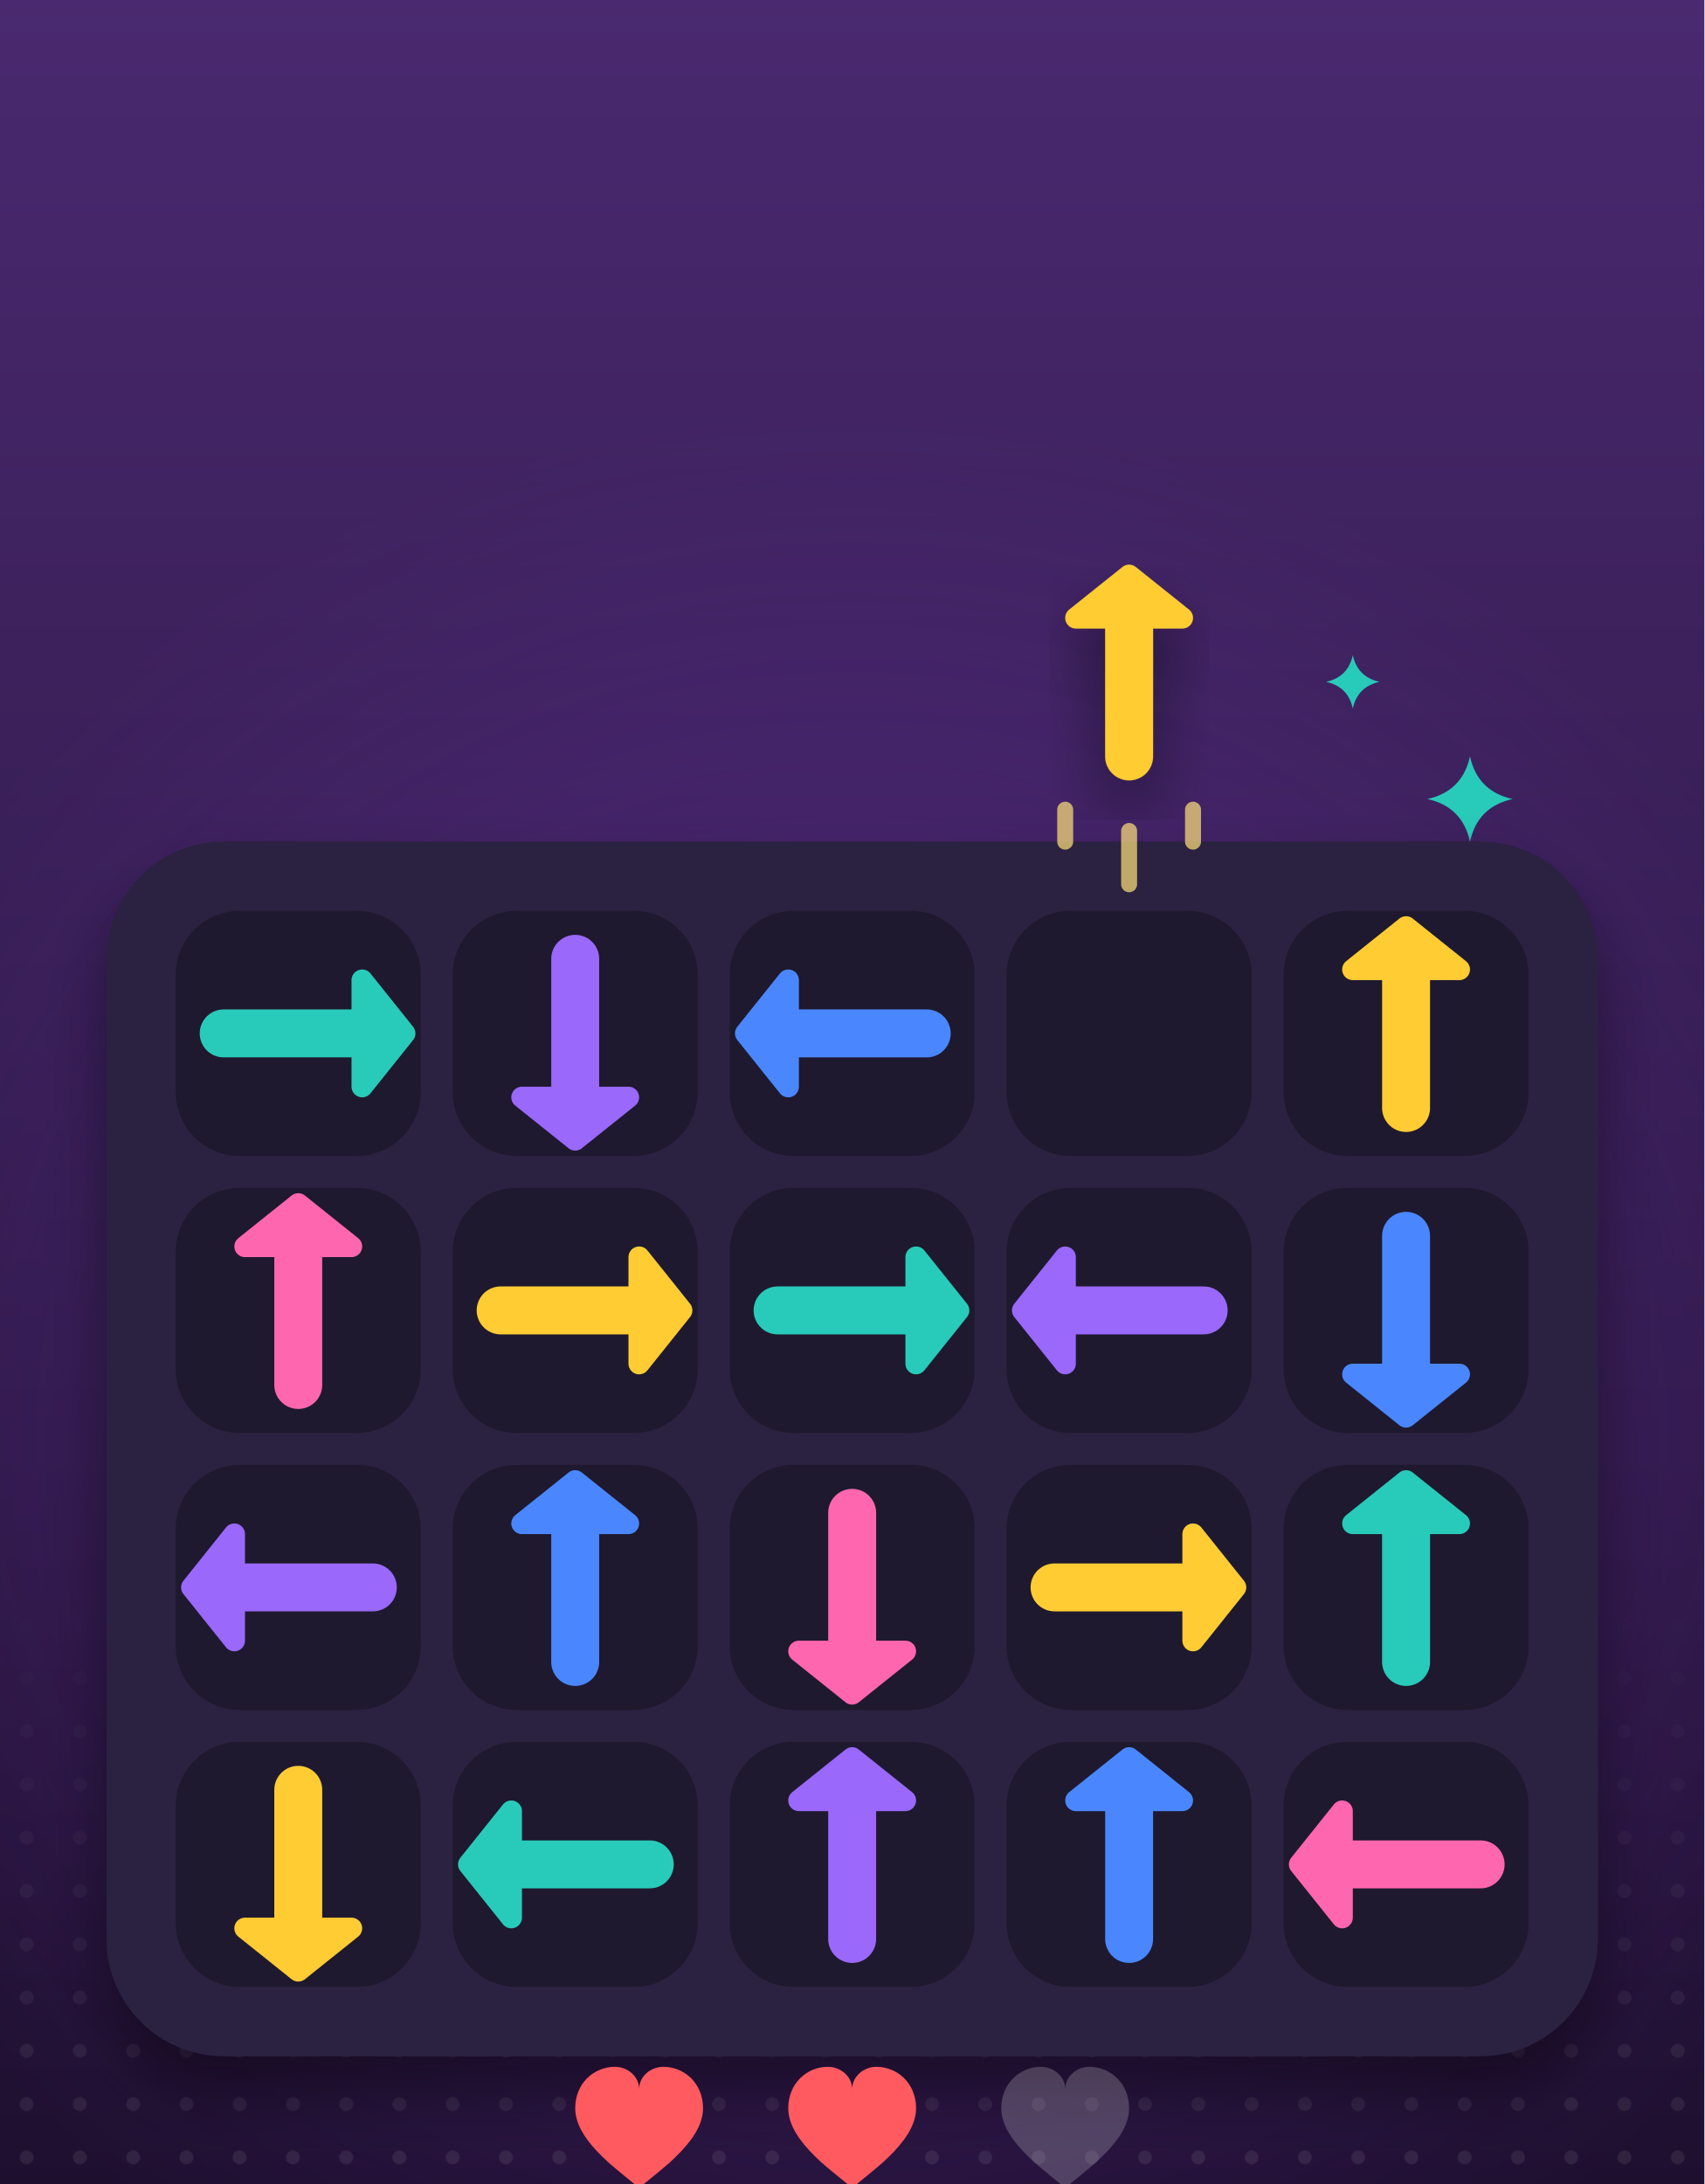
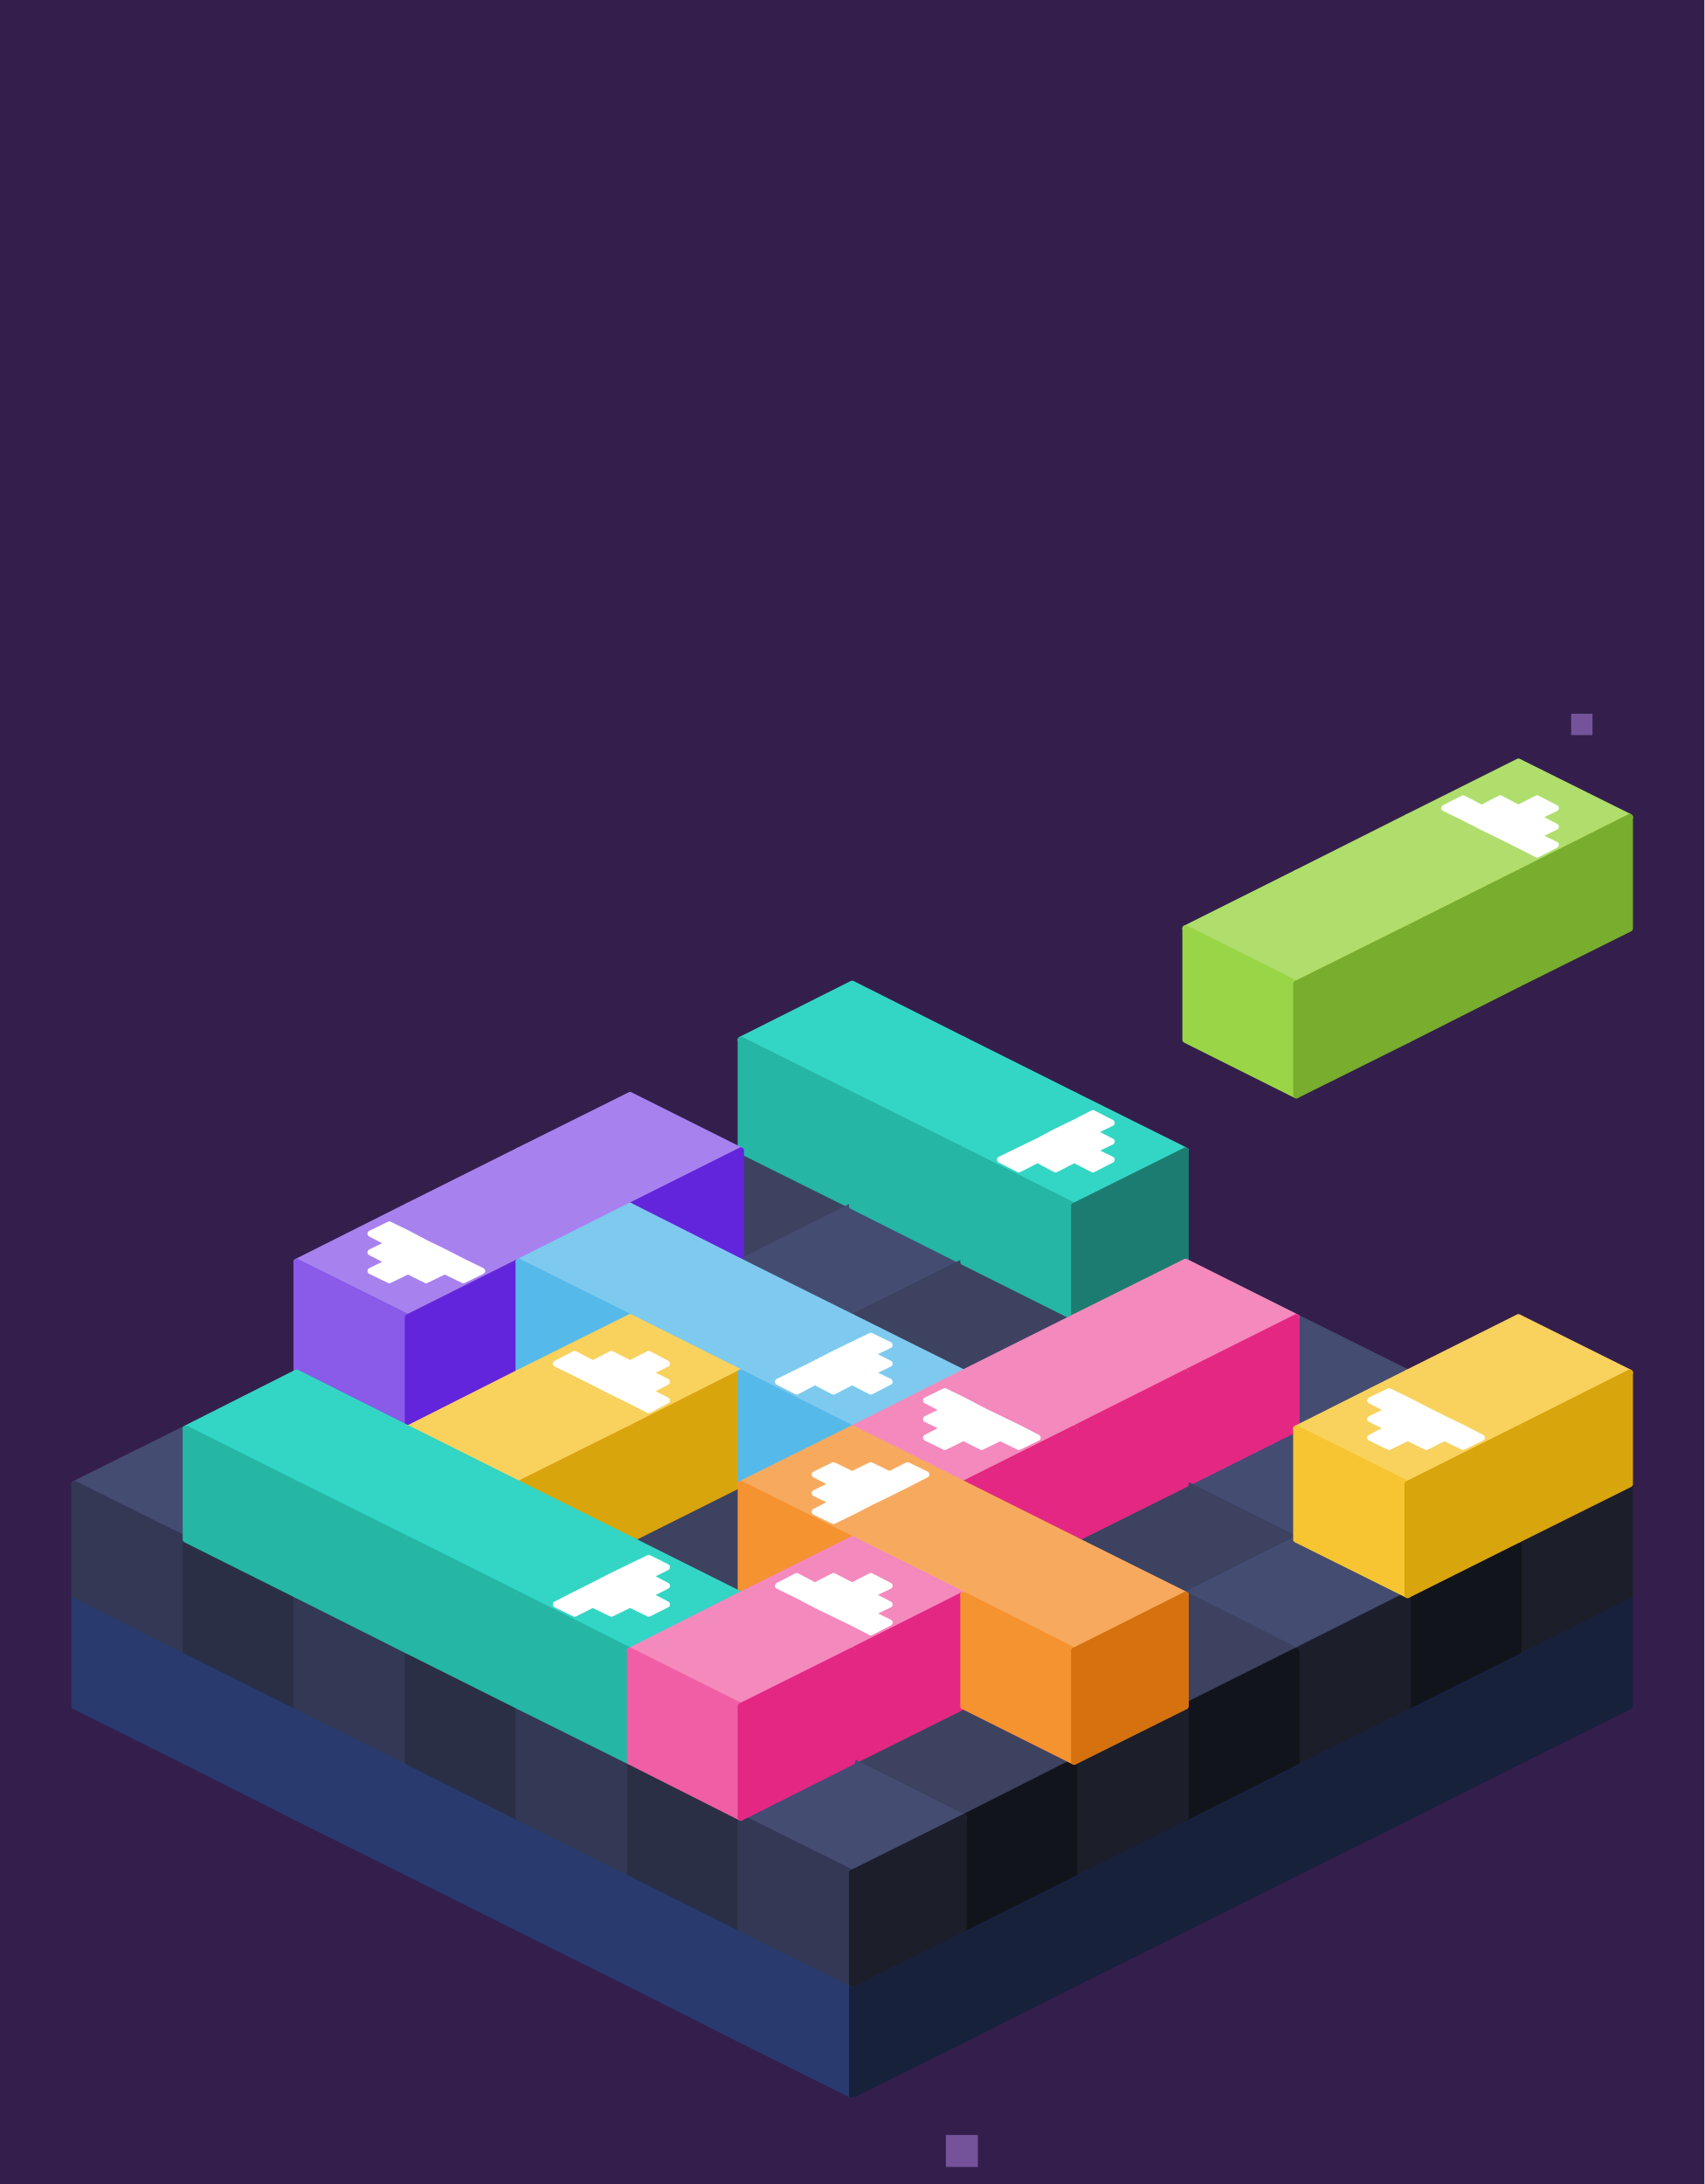
<svg xmlns="http://www.w3.org/2000/svg" viewBox="0 0 320 410" role="img" aria-labelledby="title desc">
-   <defs>
-     <linearGradient id="bg" x1="0" y1="0" x2="0" y2="1">
-       <stop stop-color="#4a2970" />
-       <stop offset="1" stop-color="#1e0f2f" />
-     </linearGradient>
-     <radialGradient id="glow" cx="50%" cy="50%" r="50%">
-       <stop stop-color="#8f44e4" stop-opacity=".5" />
-       <stop offset=".55" stop-color="#8f44e4" stop-opacity=".14" />
-       <stop offset="1" stop-color="#8f44e4" stop-opacity="0" />
-     </radialGradient>
-     <pattern id="dots" width="10" height="10" patternUnits="userSpaceOnUse">
-       <circle cx="5" cy="5" r="1.3" fill="#fff" />
-     </pattern>
-     <linearGradient id="dotfade" x1="0" y1="0" x2="0" y2="1">
-       <stop stop-color="#fff" stop-opacity="0" />
-       <stop offset="1" stop-color="#fff" stop-opacity=".9" />
-     </linearGradient>
-     <mask id="floor">
-       <rect x="0" y="300" width="320" height="110" fill="url(#dotfade)" />
-     </mask>
-     <filter id="drop" x="-25%" y="-25%" width="150%" height="160%">
-       <feDropShadow dx="0" dy="7" stdDeviation="6" flood-color="#05030c" flood-opacity=".42" />
-     </filter>
-   </defs>
-   <rect x="0" y="0" width="320" height="410" fill="url(#bg)" />
-   <ellipse cx="160" cy="268" rx="210" ry="190" fill="url(#glow)" />
-   <rect x="0" y="300" width="320" height="110" fill="url(#dots)" mask="url(#floor)" opacity="0.09" />
-   <path d="M276 142Q277.44 148.56 284 150Q277.44 151.44 276 158Q274.56 151.44 268 150Q274.56 148.56 276 142Z" fill="#28cbb9" />
-   <path d="M40 191Q41.26 196.74 47 198Q41.26 199.26 40 205Q38.74 199.26 33 198Q38.74 196.74 40 191Z" fill="#28cbb9" />
-   <circle cx="292" cy="188" r="2" fill="#28cbb9" opacity="0.8" />
-   <path d="M254 123Q254.9 127.1 259 128Q254.9 128.9 254 133Q253.1 128.9 249 128Q253.1 127.1 254 123Z" fill="#28cbb9" />
-   <path d="M52 163Q52.9 167.1 57 168Q52.9 168.9 52 173Q51.1 168.9 47 168Q51.1 167.1 52 163Z" fill="#28cbb9" />
-   <circle cx="30" cy="238" r="2" fill="#28cbb9" opacity="0.8" />
-   <rect x="20" y="158" width="280" height="228" fill="#2a2140" rx="22" filter="url(#drop)" />
-   <rect x="33" y="171" width="46" height="46" fill="#000" rx="12" opacity="0.28" />
-   <path d="M42 194L68 194" fill="none" stroke="#28cbb9" stroke-width="9" stroke-linecap="round" stroke-linejoin="round" />
-   <path d="M76 194L68 204L68 184Z" fill="#28cbb9" stroke="#28cbb9" stroke-width="4" stroke-linejoin="round" />
-   <rect x="85" y="171" width="46" height="46" fill="#000" rx="12" opacity="0.28" />
-   <path d="M108 180L108 206" fill="none" stroke="#9a68fb" stroke-width="9" stroke-linecap="round" stroke-linejoin="round" />
-   <path d="M108 214L98 206L118 206Z" fill="#9a68fb" stroke="#9a68fb" stroke-width="4" stroke-linejoin="round" />
-   <rect x="137" y="171" width="46" height="46" fill="#000" rx="12" opacity="0.28" />
-   <path d="M174 194L148 194" fill="none" stroke="#4a87ff" stroke-width="9" stroke-linecap="round" stroke-linejoin="round" />
-   <path d="M140 194L148 184L148 204Z" fill="#4a87ff" stroke="#4a87ff" stroke-width="4" stroke-linejoin="round" />
-   <rect x="241" y="171" width="46" height="46" fill="#000" rx="12" opacity="0.28" />
-   <path d="M264 208L264 182" fill="none" stroke="#ffcc33" stroke-width="9" stroke-linecap="round" stroke-linejoin="round" />
-   <path d="M264 174L274 182L254 182Z" fill="#ffcc33" stroke="#ffcc33" stroke-width="4" stroke-linejoin="round" />
-   <rect x="33" y="223" width="46" height="46" fill="#000" rx="12" opacity="0.28" />
-   <path d="M56 260L56 234" fill="none" stroke="#ff66b0" stroke-width="9" stroke-linecap="round" stroke-linejoin="round" />
-   <path d="M56 226L66 234L46 234Z" fill="#ff66b0" stroke="#ff66b0" stroke-width="4" stroke-linejoin="round" />
-   <rect x="85" y="223" width="46" height="46" fill="#000" rx="12" opacity="0.28" />
-   <path d="M94 246L120 246" fill="none" stroke="#ffcc33" stroke-width="9" stroke-linecap="round" stroke-linejoin="round" />
-   <path d="M128 246L120 256L120 236Z" fill="#ffcc33" stroke="#ffcc33" stroke-width="4" stroke-linejoin="round" />
-   <rect x="137" y="223" width="46" height="46" fill="#000" rx="12" opacity="0.28" />
-   <path d="M146 246L172 246" fill="none" stroke="#28cbb9" stroke-width="9" stroke-linecap="round" stroke-linejoin="round" />
-   <path d="M180 246L172 256L172 236Z" fill="#28cbb9" stroke="#28cbb9" stroke-width="4" stroke-linejoin="round" />
-   <rect x="189" y="223" width="46" height="46" fill="#000" rx="12" opacity="0.28" />
-   <path d="M226 246L200 246" fill="none" stroke="#9a68fb" stroke-width="9" stroke-linecap="round" stroke-linejoin="round" />
-   <path d="M192 246L200 236L200 256Z" fill="#9a68fb" stroke="#9a68fb" stroke-width="4" stroke-linejoin="round" />
-   <rect x="241" y="223" width="46" height="46" fill="#000" rx="12" opacity="0.28" />
-   <path d="M264 232L264 258" fill="none" stroke="#4a87ff" stroke-width="9" stroke-linecap="round" stroke-linejoin="round" />
-   <path d="M264 266L254 258L274 258Z" fill="#4a87ff" stroke="#4a87ff" stroke-width="4" stroke-linejoin="round" />
-   <rect x="33" y="275" width="46" height="46" fill="#000" rx="12" opacity="0.28" />
-   <path d="M70 298L44 298" fill="none" stroke="#9a68fb" stroke-width="9" stroke-linecap="round" stroke-linejoin="round" />
-   <path d="M36 298L44 288L44 308Z" fill="#9a68fb" stroke="#9a68fb" stroke-width="4" stroke-linejoin="round" />
-   <rect x="85" y="275" width="46" height="46" fill="#000" rx="12" opacity="0.28" />
-   <path d="M108 312L108 286" fill="none" stroke="#4a87ff" stroke-width="9" stroke-linecap="round" stroke-linejoin="round" />
-   <path d="M108 278L118 286L98 286Z" fill="#4a87ff" stroke="#4a87ff" stroke-width="4" stroke-linejoin="round" />
-   <rect x="137" y="275" width="46" height="46" fill="#000" rx="12" opacity="0.28" />
-   <path d="M160 284L160 310" fill="none" stroke="#ff66b0" stroke-width="9" stroke-linecap="round" stroke-linejoin="round" />
-   <path d="M160 318L150 310L170 310Z" fill="#ff66b0" stroke="#ff66b0" stroke-width="4" stroke-linejoin="round" />
-   <rect x="189" y="275" width="46" height="46" fill="#000" rx="12" opacity="0.28" />
-   <path d="M198 298L224 298" fill="none" stroke="#ffcc33" stroke-width="9" stroke-linecap="round" stroke-linejoin="round" />
-   <path d="M232 298L224 308L224 288Z" fill="#ffcc33" stroke="#ffcc33" stroke-width="4" stroke-linejoin="round" />
-   <rect x="241" y="275" width="46" height="46" fill="#000" rx="12" opacity="0.28" />
-   <path d="M264 312L264 286" fill="none" stroke="#28cbb9" stroke-width="9" stroke-linecap="round" stroke-linejoin="round" />
-   <path d="M264 278L274 286L254 286Z" fill="#28cbb9" stroke="#28cbb9" stroke-width="4" stroke-linejoin="round" />
-   <rect x="33" y="327" width="46" height="46" fill="#000" rx="12" opacity="0.28" />
-   <path d="M56 336L56 362" fill="none" stroke="#ffcc33" stroke-width="9" stroke-linecap="round" stroke-linejoin="round" />
-   <path d="M56 370L46 362L66 362Z" fill="#ffcc33" stroke="#ffcc33" stroke-width="4" stroke-linejoin="round" />
-   <rect x="85" y="327" width="46" height="46" fill="#000" rx="12" opacity="0.28" />
-   <path d="M122 350L96 350" fill="none" stroke="#28cbb9" stroke-width="9" stroke-linecap="round" stroke-linejoin="round" />
-   <path d="M88 350L96 340L96 360Z" fill="#28cbb9" stroke="#28cbb9" stroke-width="4" stroke-linejoin="round" />
-   <rect x="137" y="327" width="46" height="46" fill="#000" rx="12" opacity="0.28" />
-   <path d="M160 364L160 338" fill="none" stroke="#9a68fb" stroke-width="9" stroke-linecap="round" stroke-linejoin="round" />
-   <path d="M160 330L170 338L150 338Z" fill="#9a68fb" stroke="#9a68fb" stroke-width="4" stroke-linejoin="round" />
-   <rect x="189" y="327" width="46" height="46" fill="#000" rx="12" opacity="0.28" />
-   <path d="M212 364L212 338" fill="none" stroke="#4a87ff" stroke-width="9" stroke-linecap="round" stroke-linejoin="round" />
-   <path d="M212 330L222 338L202 338Z" fill="#4a87ff" stroke="#4a87ff" stroke-width="4" stroke-linejoin="round" />
-   <rect x="241" y="327" width="46" height="46" fill="#000" rx="12" opacity="0.28" />
-   <path d="M278 350L252 350" fill="none" stroke="#ff66b0" stroke-width="9" stroke-linecap="round" stroke-linejoin="round" />
-   <path d="M244 350L252 340L252 360Z" fill="#ff66b0" stroke="#ff66b0" stroke-width="4" stroke-linejoin="round" />
-   <rect x="189" y="171" width="46" height="46" fill="#000" rx="12" opacity="0.28" />
-   <g filter="url(#drop)">
-     <path d="M212 142L212 116" fill="none" stroke="#ffcc33" stroke-width="9" stroke-linecap="round" stroke-linejoin="round" />
-     <path d="M212 108L222 116L202 116Z" fill="#ffcc33" stroke="#ffcc33" stroke-width="4" stroke-linejoin="round" />
+   <path fill="#341f4c" d="M0 0h320v410H0Z" />
+   <path fill="#8561ae" fill-opacity=".8" d="M295 134h4v4h-4ZM177.6 400.8h6v6h-6Z" />
+   <g stroke-width="1.2" stroke-linejoin="round">
+     <path fill="#afde6c" stroke="#afde6c" d="M285.1 143 306 153.4 285.1 163.9 264.3 153.4Z" />
+     <path fill="#78ad2d" stroke="#78ad2d" d="M306 153.4 285.1 163.9 285.1 184.7 306 174.3Z" />
+     <path fill="#ffffff" stroke="#ffffff" d="M288.6 149.9 292.1 151.7 288.6 153.4 285.1 151.7ZM281.7 149.9 285.1 151.7 281.7 153.4 278.2 151.7ZM285.1 151.7 288.6 153.4 285.1 155.2 281.7 153.4ZM288.6 153.4 292.1 155.2 288.6 156.9 285.1 155.2ZM274.7 149.9 278.2 151.7 274.7 153.4 271.2 151.7ZM278.2 151.7 281.7 153.4 278.2 155.2 274.7 153.4ZM281.7 153.4 285.1 155.2 281.7 156.9 278.2 155.2ZM285.1 155.2 288.6 156.9 285.1 158.6 281.7 156.9ZM288.6 156.9 292.1 158.6 288.6 160.4 285.1 158.6Z" />
+     <path fill="#3d4261" stroke="#3d4261" d="M139.1 216 160 226.4 139.1 236.9 118.3 226.4Z" />
+     <path fill="#33d6c4" stroke="#33d6c4" d="M160 184.7 180.9 195.2 160 205.6 139.1 195.2Z" />
+     <path fill="#25b6a6" stroke="#25b6a6" d="M139.1 195.2 160 205.6 160 226.4 139.1 216Z" />
+     <path fill="#afde6c" stroke="#afde6c" d="M264.3 153.4 285.1 163.9 264.3 174.3 243.4 163.9Z" />
+     <path fill="#78ad2d" stroke="#78ad2d" d="M285.1 163.9 264.3 174.3 264.3 195.2 285.1 184.7Z" />
+     <path fill="#444c72" stroke="#444c72" d="M160 226.4 180.9 236.9 160 247.3 139.1 236.9Z" />
+     <path fill="#33d6c4" stroke="#33d6c4" d="M180.9 195.2 201.7 205.6 180.9 216 160 205.6Z" />
+     <path fill="#25b6a6" stroke="#25b6a6" d="M160 205.6 180.9 216 180.9 236.9 160 226.4Z" />
+     <path fill="#afde6c" stroke="#afde6c" d="M243.4 163.9 264.3 174.3 243.4 184.7 222.6 174.3Z" />
+     <path fill="#9ad547" stroke="#9ad547" d="M222.6 174.3 243.4 184.7 243.4 205.6 222.6 195.2Z" />
+     <path fill="#78ad2d" stroke="#78ad2d" d="M264.3 174.3 243.4 184.7 243.4 205.6 264.3 195.2Z" />
+     <path fill="#3d4261" stroke="#3d4261" d="M139.1 236.9 160 247.3 139.1 257.7 118.3 247.3ZM180.9 236.9 201.7 247.3 180.9 257.7 160 247.3ZM222.6 236.9 243.4 247.3 222.6 257.7 201.7 247.3Z" />
+     <path fill="#a782ee" stroke="#a782ee" d="M118.3 205.6 139.1 216 118.3 226.4 97.4 216Z" />
+     <path fill="#6225db" stroke="#6225db" d="M139.1 216 118.3 226.4 118.3 247.3 139.1 236.9Z" />
+     <path fill="#33d6c4" stroke="#33d6c4" d="M201.7 205.6 222.6 216 201.7 226.4 180.9 216Z" />
+     <path fill="#25b6a6" stroke="#25b6a6" d="M180.9 216 201.7 226.4 201.7 247.3 180.9 236.9Z" />
+     <path fill="#1d7c71" stroke="#1d7c71" d="M222.6 216 201.7 226.4 201.7 247.3 222.6 236.9Z" />
+     <path fill="#ffffff" stroke="#ffffff" d="M205.2 209 208.7 210.8 205.2 212.5 201.7 210.8ZM201.7 210.8 205.2 212.5 201.7 214.3 198.2 212.5ZM205.2 212.5 208.7 214.3 205.2 216 201.7 214.3ZM198.2 212.5 201.7 214.3 198.2 216 194.8 214.3ZM201.7 214.3 205.2 216 201.7 217.7 198.2 216ZM205.2 216 208.7 217.7 205.2 219.5 201.7 217.7ZM194.8 214.3 198.2 216 194.8 217.7 191.3 216ZM198.2 216 201.7 217.7 198.2 219.5 194.8 217.7ZM191.3 216 194.8 217.7 191.3 219.5 187.8 217.7Z" />
+     <path fill="#444c72" stroke="#444c72" d="M160 247.3 180.9 257.7 160 268.2 139.1 257.7ZM201.7 247.3 222.6 257.7 201.7 268.2 180.9 257.7ZM243.4 247.3 264.3 257.7 243.4 268.2 222.6 257.7Z" />
+     <path fill="#a782ee" stroke="#a782ee" d="M97.4 216 118.3 226.4 97.4 236.9 76.6 226.4Z" />
+     <path fill="#283a6e" stroke="#283a6e" d="M14 299.4 34.9 309.9 34.9 330.7 14 320.3Z" />
+     <path fill="#18213c" stroke="#18213c" d="M306 299.4 285.1 309.9 285.1 330.7 306 320.3Z" />
+     <path fill="#3d4261" stroke="#3d4261" d="M55.7 257.7 76.6 268.2 55.7 278.6 34.9 268.2ZM97.4 257.7 118.3 268.2 97.4 278.6 76.6 268.2ZM180.9 257.7 201.7 268.2 180.9 278.6 160 268.2ZM264.3 257.7 285.1 268.2 264.3 278.6 243.4 268.2Z" />
+     <path fill="#a782ee" stroke="#a782ee" d="M76.6 226.4 97.4 236.9 76.6 247.3 55.7 236.9Z" />
+     <path fill="#8a5ae8" stroke="#8a5ae8" d="M55.7 236.9 76.6 247.3 76.6 268.2 55.7 257.7Z" />
+     <path fill="#6225db" stroke="#6225db" d="M97.4 236.9 76.6 247.3 76.6 268.2 97.4 257.7Z" />
+     <path fill="#ffffff" stroke="#ffffff" d="M73.1 229.9 76.6 231.6 73.1 233.4 69.6 231.6ZM76.6 231.6 80 233.4 76.6 235.1 73.1 233.4ZM80 233.4 83.5 235.1 80 236.9 76.6 235.1ZM83.5 235.1 87 236.9 83.5 238.6 80 236.9ZM87 236.9 90.5 238.6 87 240.3 83.5 238.6ZM73.1 233.4 76.6 235.1 73.1 236.9 69.6 235.1ZM76.6 235.1 80 236.9 76.6 238.6 73.1 236.9ZM80 236.9 83.5 238.6 80 240.3 76.6 238.6ZM73.1 236.9 76.6 238.6 73.1 240.3 69.6 238.6Z" />
+     <path fill="#7ecaef" stroke="#7ecaef" d="M118.3 226.4 139.1 236.9 118.3 247.3 97.4 236.9Z" />
+     <path fill="#55b9ea" stroke="#55b9ea" d="M97.4 236.9 118.3 247.3 118.3 268.2 97.4 257.7Z" />
+     <path fill="#283a6e" stroke="#283a6e" d="M34.9 309.9 55.7 320.3 55.7 341.2 34.9 330.7Z" />
+     <path fill="#18213c" stroke="#18213c" d="M285.1 309.9 264.3 320.3 264.3 341.2 285.1 330.7Z" />
+     <path fill="#444c72" stroke="#444c72" d="M34.9 268.2 55.7 278.6 34.9 289 14 278.6Z" />
+     <path fill="#333955" stroke="#333955" d="M14 278.6 34.9 289 34.9 309.9 14 299.4Z" />
+     <path fill="#444c72" stroke="#444c72" d="M76.6 268.2 97.4 278.6 76.6 289 55.7 278.6ZM243.4 268.2 264.3 278.6 243.4 289 222.6 278.6Z" />
+     <path fill="#1c1e2a" stroke="#1c1e2a" d="M306 278.6 285.1 289 285.1 309.9 306 299.4Z" />
+     <path fill="#7ecaef" stroke="#7ecaef" d="M139.1 236.9 160 247.3 139.1 257.7 118.3 247.3Z" />
+     <path fill="#f489bd" stroke="#f489bd" d="M222.6 236.9 243.4 247.3 222.6 257.7 201.7 247.3Z" />
+     <path fill="#e52784" stroke="#e52784" d="M243.4 247.3 222.6 257.7 222.6 278.6 243.4 268.2Z" />
+     <path fill="#283a6e" stroke="#283a6e" d="M55.7 320.3 76.6 330.7 76.6 351.6 55.7 341.2Z" />
+     <path fill="#18213c" stroke="#18213c" d="M264.3 320.3 243.4 330.7 243.4 351.6 264.3 341.2Z" />
+     <path fill="#2b2f45" stroke="#2b2f45" d="M34.9 289 55.7 299.4 55.7 320.3 34.9 309.9Z" />
+     <path fill="#3d4261" stroke="#3d4261" d="M139.1 278.6 160 289 139.1 299.4 118.3 289ZM222.6 278.6 243.4 289 222.6 299.4 201.7 289Z" />
+     <path fill="#12141b" stroke="#12141b" d="M285.1 289 264.3 299.4 264.3 320.3 285.1 309.9Z" />
+     <path fill="#f9d15d" stroke="#f9d15d" d="M118.3 247.3 139.1 257.7 118.3 268.2 97.4 257.7Z" />
+     <path fill="#d9a50d" stroke="#d9a50d" d="M139.1 257.7 118.3 268.2 118.3 289 139.1 278.6Z" />
+     <path fill="#ffffff" stroke="#ffffff" d="M121.8 254.2 125.2 256 121.8 257.7 118.3 256ZM114.8 254.2 118.3 256 114.8 257.7 111.3 256ZM118.3 256 121.8 257.7 118.3 259.4 114.8 257.7ZM121.8 257.7 125.2 259.4 121.8 261.2 118.3 259.4ZM107.9 254.2 111.3 256 107.9 257.7 104.4 256ZM111.3 256 114.8 257.7 111.3 259.4 107.9 257.7ZM114.8 257.7 118.3 259.4 114.8 261.2 111.3 259.4ZM118.3 259.4 121.8 261.2 118.3 262.9 114.8 261.2ZM121.8 261.2 125.2 262.9 121.8 264.7 118.3 262.9Z" />
+     <path fill="#7ecaef" stroke="#7ecaef" d="M160 247.3 180.9 257.7 160 268.2 139.1 257.7Z" />
+     <path fill="#55b9ea" stroke="#55b9ea" d="M139.1 257.7 160 268.2 160 289 139.1 278.6Z" />
+     <path fill="#ffffff" stroke="#ffffff" d="M163.5 250.8 167 252.5 163.5 254.2 160 252.5ZM160 252.5 163.5 254.2 160 256 156.5 254.2ZM163.5 254.2 167 256 163.5 257.7 160 256ZM156.5 254.2 160 256 156.5 257.7 153 256ZM160 256 163.5 257.7 160 259.4 156.5 257.7ZM163.5 257.7 167 259.4 163.5 261.2 160 259.4ZM153 256 156.5 257.7 153 259.4 149.6 257.7ZM156.5 257.7 160 259.4 156.5 261.2 153 259.4ZM149.6 257.7 153 259.4 149.6 261.2 146.1 259.4Z" />
+     <path fill="#f489bd" stroke="#f489bd" d="M201.7 247.3 222.6 257.7 201.7 268.2 180.9 257.7Z" />
+     <path fill="#e52784" stroke="#e52784" d="M222.6 257.7 201.7 268.2 201.7 289 222.6 278.6Z" />
+     <path fill="#f9d15d" stroke="#f9d15d" d="M285.1 247.3 306 257.7 285.1 268.2 264.3 257.7Z" />
+     <path fill="#d9a50d" stroke="#d9a50d" d="M306 257.7 285.1 268.2 285.1 289 306 278.6Z" />
+     <path fill="#283a6e" stroke="#283a6e" d="M76.6 330.7 97.4 341.2 97.4 362 76.6 351.6Z" />
+     <path fill="#18213c" stroke="#18213c" d="M243.4 330.7 222.6 341.2 222.6 362 243.4 351.6Z" />
+     <path fill="#333955" stroke="#333955" d="M55.7 299.4 76.6 309.9 76.6 330.7 55.7 320.3Z" />
+     <path fill="#444c72" stroke="#444c72" d="M118.3 289 139.1 299.4 118.3 309.9 97.4 299.4ZM201.7 289 222.6 299.4 201.7 309.9 180.9 299.4ZM243.4 289 264.3 299.4 243.4 309.9 222.6 299.4Z" />
+     <path fill="#1c1e2a" stroke="#1c1e2a" d="M264.3 299.4 243.4 309.9 243.4 330.7 264.3 320.3Z" />
+     <path fill="#33d6c4" stroke="#33d6c4" d="M55.7 257.7 76.6 268.2 55.7 278.6 34.9 268.2Z" />
+     <path fill="#25b6a6" stroke="#25b6a6" d="M34.9 268.2 55.7 278.6 55.7 299.4 34.9 289Z" />
+     <path fill="#f9d15d" stroke="#f9d15d" d="M97.4 257.7 118.3 268.2 97.4 278.6 76.6 268.2Z" />
+     <path fill="#d9a50d" stroke="#d9a50d" d="M118.3 268.2 97.4 278.6 97.4 299.4 118.3 289Z" />
+     <path fill="#f489bd" stroke="#f489bd" d="M180.9 257.7 201.7 268.2 180.9 278.6 160 268.2Z" />
+     <path fill="#e52784" stroke="#e52784" d="M201.7 268.2 180.9 278.6 180.9 299.4 201.7 289Z" />
+     <path fill="#ffffff" stroke="#ffffff" d="M177.4 261.2 180.9 262.9 177.4 264.7 173.9 262.9ZM180.9 262.9 184.3 264.7 180.9 266.4 177.4 264.7ZM184.3 264.7 187.8 266.4 184.3 268.1 180.9 266.4ZM187.8 266.4 191.3 268.1 187.8 269.9 184.3 268.1ZM191.3 268.1 194.8 269.9 191.3 271.6 187.8 269.9ZM177.4 264.7 180.9 266.4 177.4 268.1 173.9 266.4ZM180.9 266.4 184.3 268.1 180.9 269.9 177.4 268.1ZM184.3 268.1 187.8 269.9 184.3 271.6 180.9 269.9ZM177.4 268.1 180.9 269.9 177.4 271.6 173.9 269.9Z" />
+     <path fill="#f9d15d" stroke="#f9d15d" d="M264.3 257.7 285.1 268.2 264.3 278.6 243.4 268.2Z" />
+     <path fill="#f7c531" stroke="#f7c531" d="M243.4 268.2 264.3 278.6 264.3 299.4 243.4 289Z" />
+     <path fill="#d9a50d" stroke="#d9a50d" d="M285.1 268.2 264.3 278.6 264.3 299.4 285.1 289Z" />
+     <path fill="#ffffff" stroke="#ffffff" d="M260.8 261.2 264.3 262.9 260.8 264.7 257.3 262.9ZM264.3 262.9 267.8 264.7 264.3 266.4 260.8 264.7ZM267.8 264.7 271.2 266.4 267.8 268.1 264.3 266.4ZM271.2 266.4 274.7 268.1 271.2 269.9 267.8 268.1ZM274.7 268.1 278.2 269.9 274.7 271.6 271.2 269.9ZM260.8 264.7 264.3 266.4 260.8 268.1 257.3 266.4ZM264.3 266.4 267.8 268.1 264.3 269.9 260.8 268.1ZM267.8 268.1 271.2 269.9 267.8 271.6 264.3 269.9ZM260.8 268.1 264.3 269.9 260.8 271.6 257.3 269.9Z" />
+     <path fill="#283a6e" stroke="#283a6e" d="M97.4 341.2 118.3 351.6 118.3 372.4 97.4 362Z" />
+     <path fill="#18213c" stroke="#18213c" d="M222.6 341.2 201.7 351.6 201.7 372.4 222.6 362Z" />
+     <path fill="#2b2f45" stroke="#2b2f45" d="M76.6 309.9 97.4 320.3 97.4 341.2 76.6 330.7Z" />
+     <path fill="#3d4261" stroke="#3d4261" d="M139.1 299.4 160 309.9 139.1 320.3 118.3 309.9ZM222.6 299.4 243.4 309.9 222.6 320.3 201.7 309.9Z" />
+     <path fill="#12141b" stroke="#12141b" d="M243.4 309.9 222.6 320.3 222.6 341.2 243.4 330.7Z" />
+     <path fill="#33d6c4" stroke="#33d6c4" d="M76.6 268.2 97.4 278.6 76.6 289 55.7 278.6Z" />
+     <path fill="#25b6a6" stroke="#25b6a6" d="M55.7 278.6 76.6 289 76.6 309.9 55.7 299.4Z" />
+     <path fill="#f7aa5d" stroke="#f7aa5d" d="M160 268.2 180.9 278.6 160 289 139.1 278.6Z" />
+     <path fill="#f59331" stroke="#f59331" d="M139.1 278.6 160 289 160 309.9 139.1 299.4Z" />
+     <path fill="#ffffff" stroke="#ffffff" d="M170.4 275.1 173.9 276.8 170.4 278.6 167 276.8ZM163.5 275.1 167 276.8 163.5 278.6 160 276.8ZM167 276.8 170.4 278.6 167 280.3 163.5 278.6ZM156.5 275.1 160 276.8 156.5 278.6 153 276.8ZM160 276.8 163.5 278.6 160 280.3 156.5 278.6ZM163.5 278.6 167 280.3 163.5 282 160 280.3ZM156.5 278.6 160 280.3 156.5 282 153 280.3ZM160 280.3 163.5 282 160 283.8 156.5 282ZM156.5 282 160 283.8 156.5 285.5 153 283.8Z" />
+     <path fill="#283a6e" stroke="#283a6e" d="M118.3 351.6 139.1 362 139.1 382.9 118.3 372.4Z" />
+     <path fill="#18213c" stroke="#18213c" d="M201.7 351.6 180.9 362 180.9 382.9 201.7 372.4Z" />
+     <path fill="#333955" stroke="#333955" d="M97.4 320.3 118.3 330.7 118.3 351.6 97.4 341.2Z" />
+     <path fill="#1c1e2a" stroke="#1c1e2a" d="M222.6 320.3 201.7 330.7 201.7 351.6 222.6 341.2Z" />
+     <path fill="#33d6c4" stroke="#33d6c4" d="M97.4 278.6 118.3 289 97.4 299.4 76.6 289Z" />
+     <path fill="#25b6a6" stroke="#25b6a6" d="M76.6 289 97.4 299.4 97.4 320.3 76.6 309.9Z" />
+     <path fill="#f7aa5d" stroke="#f7aa5d" d="M180.9 278.6 201.7 289 180.9 299.4 160 289Z" />
+     <path fill="#283a6e" stroke="#283a6e" d="M139.1 362 160 372.4 160 393.3 139.1 382.9Z" />
+     <path fill="#18213c" stroke="#18213c" d="M180.9 362 160 372.4 160 393.3 180.9 382.9Z" />
+     <path fill="#2b2f45" stroke="#2b2f45" d="M118.3 330.7 139.1 341.2 139.1 362 118.3 351.6Z" />
+     <path fill="#3d4261" stroke="#3d4261" d="M180.9 320.3 201.7 330.7 180.9 341.2 160 330.7Z" />
+     <path fill="#12141b" stroke="#12141b" d="M201.7 330.7 180.9 341.2 180.9 362 201.7 351.6Z" />
+     <path fill="#33d6c4" stroke="#33d6c4" d="M118.3 289 139.1 299.4 118.3 309.9 97.4 299.4Z" />
+     <path fill="#25b6a6" stroke="#25b6a6" d="M97.4 299.4 118.3 309.9 118.3 330.7 97.4 320.3Z" />
+     <path fill="#ffffff" stroke="#ffffff" d="M121.8 292.5 125.2 294.2 121.8 295.9 118.3 294.2ZM118.3 294.2 121.8 295.9 118.3 297.7 114.8 295.9ZM121.8 295.9 125.2 297.7 121.8 299.4 118.3 297.7ZM114.8 295.9 118.3 297.7 114.8 299.4 111.3 297.7ZM118.3 297.7 121.8 299.4 118.3 301.2 114.8 299.4ZM121.8 299.4 125.2 301.2 121.8 302.9 118.3 301.2ZM111.3 297.7 114.8 299.4 111.3 301.2 107.9 299.4ZM114.8 299.4 118.3 301.2 114.8 302.9 111.3 301.2ZM107.9 299.4 111.3 301.2 107.9 302.9 104.4 301.2Z" />
+     <path fill="#f489bd" stroke="#f489bd" d="M160 289 180.9 299.4 160 309.9 139.1 299.4Z" />
+     <path fill="#e52784" stroke="#e52784" d="M180.9 299.4 160 309.9 160 330.7 180.9 320.3Z" />
+     <path fill="#ffffff" stroke="#ffffff" d="M163.5 295.9 167 297.7 163.5 299.4 160 297.7ZM156.5 295.9 160 297.7 156.5 299.4 153 297.7ZM160 297.7 163.5 299.4 160 301.2 156.5 299.4ZM163.5 299.4 167 301.2 163.5 302.9 160 301.2ZM149.6 295.9 153 297.7 149.6 299.4 146.1 297.7ZM153 297.7 156.5 299.4 153 301.2 149.6 299.4ZM156.5 299.4 160 301.2 156.5 302.9 153 301.2ZM160 301.2 163.5 302.9 160 304.6 156.5 302.9ZM163.5 302.9 167 304.6 163.5 306.4 160 304.6Z" />
+     <path fill="#f7aa5d" stroke="#f7aa5d" d="M201.7 289 222.6 299.4 201.7 309.9 180.9 299.4Z" />
+     <path fill="#f59331" stroke="#f59331" d="M180.9 299.4 201.7 309.9 201.7 330.7 180.9 320.3Z" />
+     <path fill="#d5720f" stroke="#d5720f" d="M222.6 299.4 201.7 309.9 201.7 330.7 222.6 320.3Z" />
+     <path fill="#444c72" stroke="#444c72" d="M160 330.7 180.9 341.2 160 351.6 139.1 341.2Z" />
+     <path fill="#333955" stroke="#333955" d="M139.1 341.2 160 351.6 160 372.4 139.1 362Z" />
+     <path fill="#1c1e2a" stroke="#1c1e2a" d="M180.9 341.2 160 351.6 160 372.4 180.9 362Z" />
+     <path fill="#f489bd" stroke="#f489bd" d="M139.1 299.4 160 309.9 139.1 320.3 118.3 309.9Z" />
+     <path fill="#f05fa6" stroke="#f05fa6" d="M118.3 309.9 139.1 320.3 139.1 341.2 118.3 330.7Z" />
+     <path fill="#e52784" stroke="#e52784" d="M160 309.9 139.1 320.3 139.1 341.2 160 330.7Z" />
  </g>
-   <path d="M212 156v10M200 152v6M224 152v6" fill="none" stroke="#ffe27a" stroke-width="3" stroke-linecap="round" stroke-linejoin="round" opacity="0.7" />
-   <path d="M0 .9C-.2.7-1 .2-1-.35-1-.75-.7-1-.38-1-.18-1 0-.85 0-.65 0-.85.18-1 .38-1 .7-1 1-.75 1-.35 1 .2.2.7 0 .9Z" fill="#ff5a5f" transform="translate(120 400) scale(12)" opacity="1" />
-   <path d="M0 .9C-.2.7-1 .2-1-.35-1-.75-.7-1-.38-1-.18-1 0-.85 0-.65 0-.85.18-1 .38-1 .7-1 1-.75 1-.35 1 .2.2.7 0 .9Z" fill="#ff5a5f" transform="translate(160 400) scale(12)" opacity="1" />
-   <path d="M0 .9C-.2.7-1 .2-1-.35-1-.75-.7-1-.38-1-.18-1 0-.85 0-.65 0-.85.18-1 .38-1 .7-1 1-.75 1-.35 1 .2.2.7 0 .9Z" fill="#fff" transform="translate(200 400) scale(12)" opacity="0.2" />
</svg>
